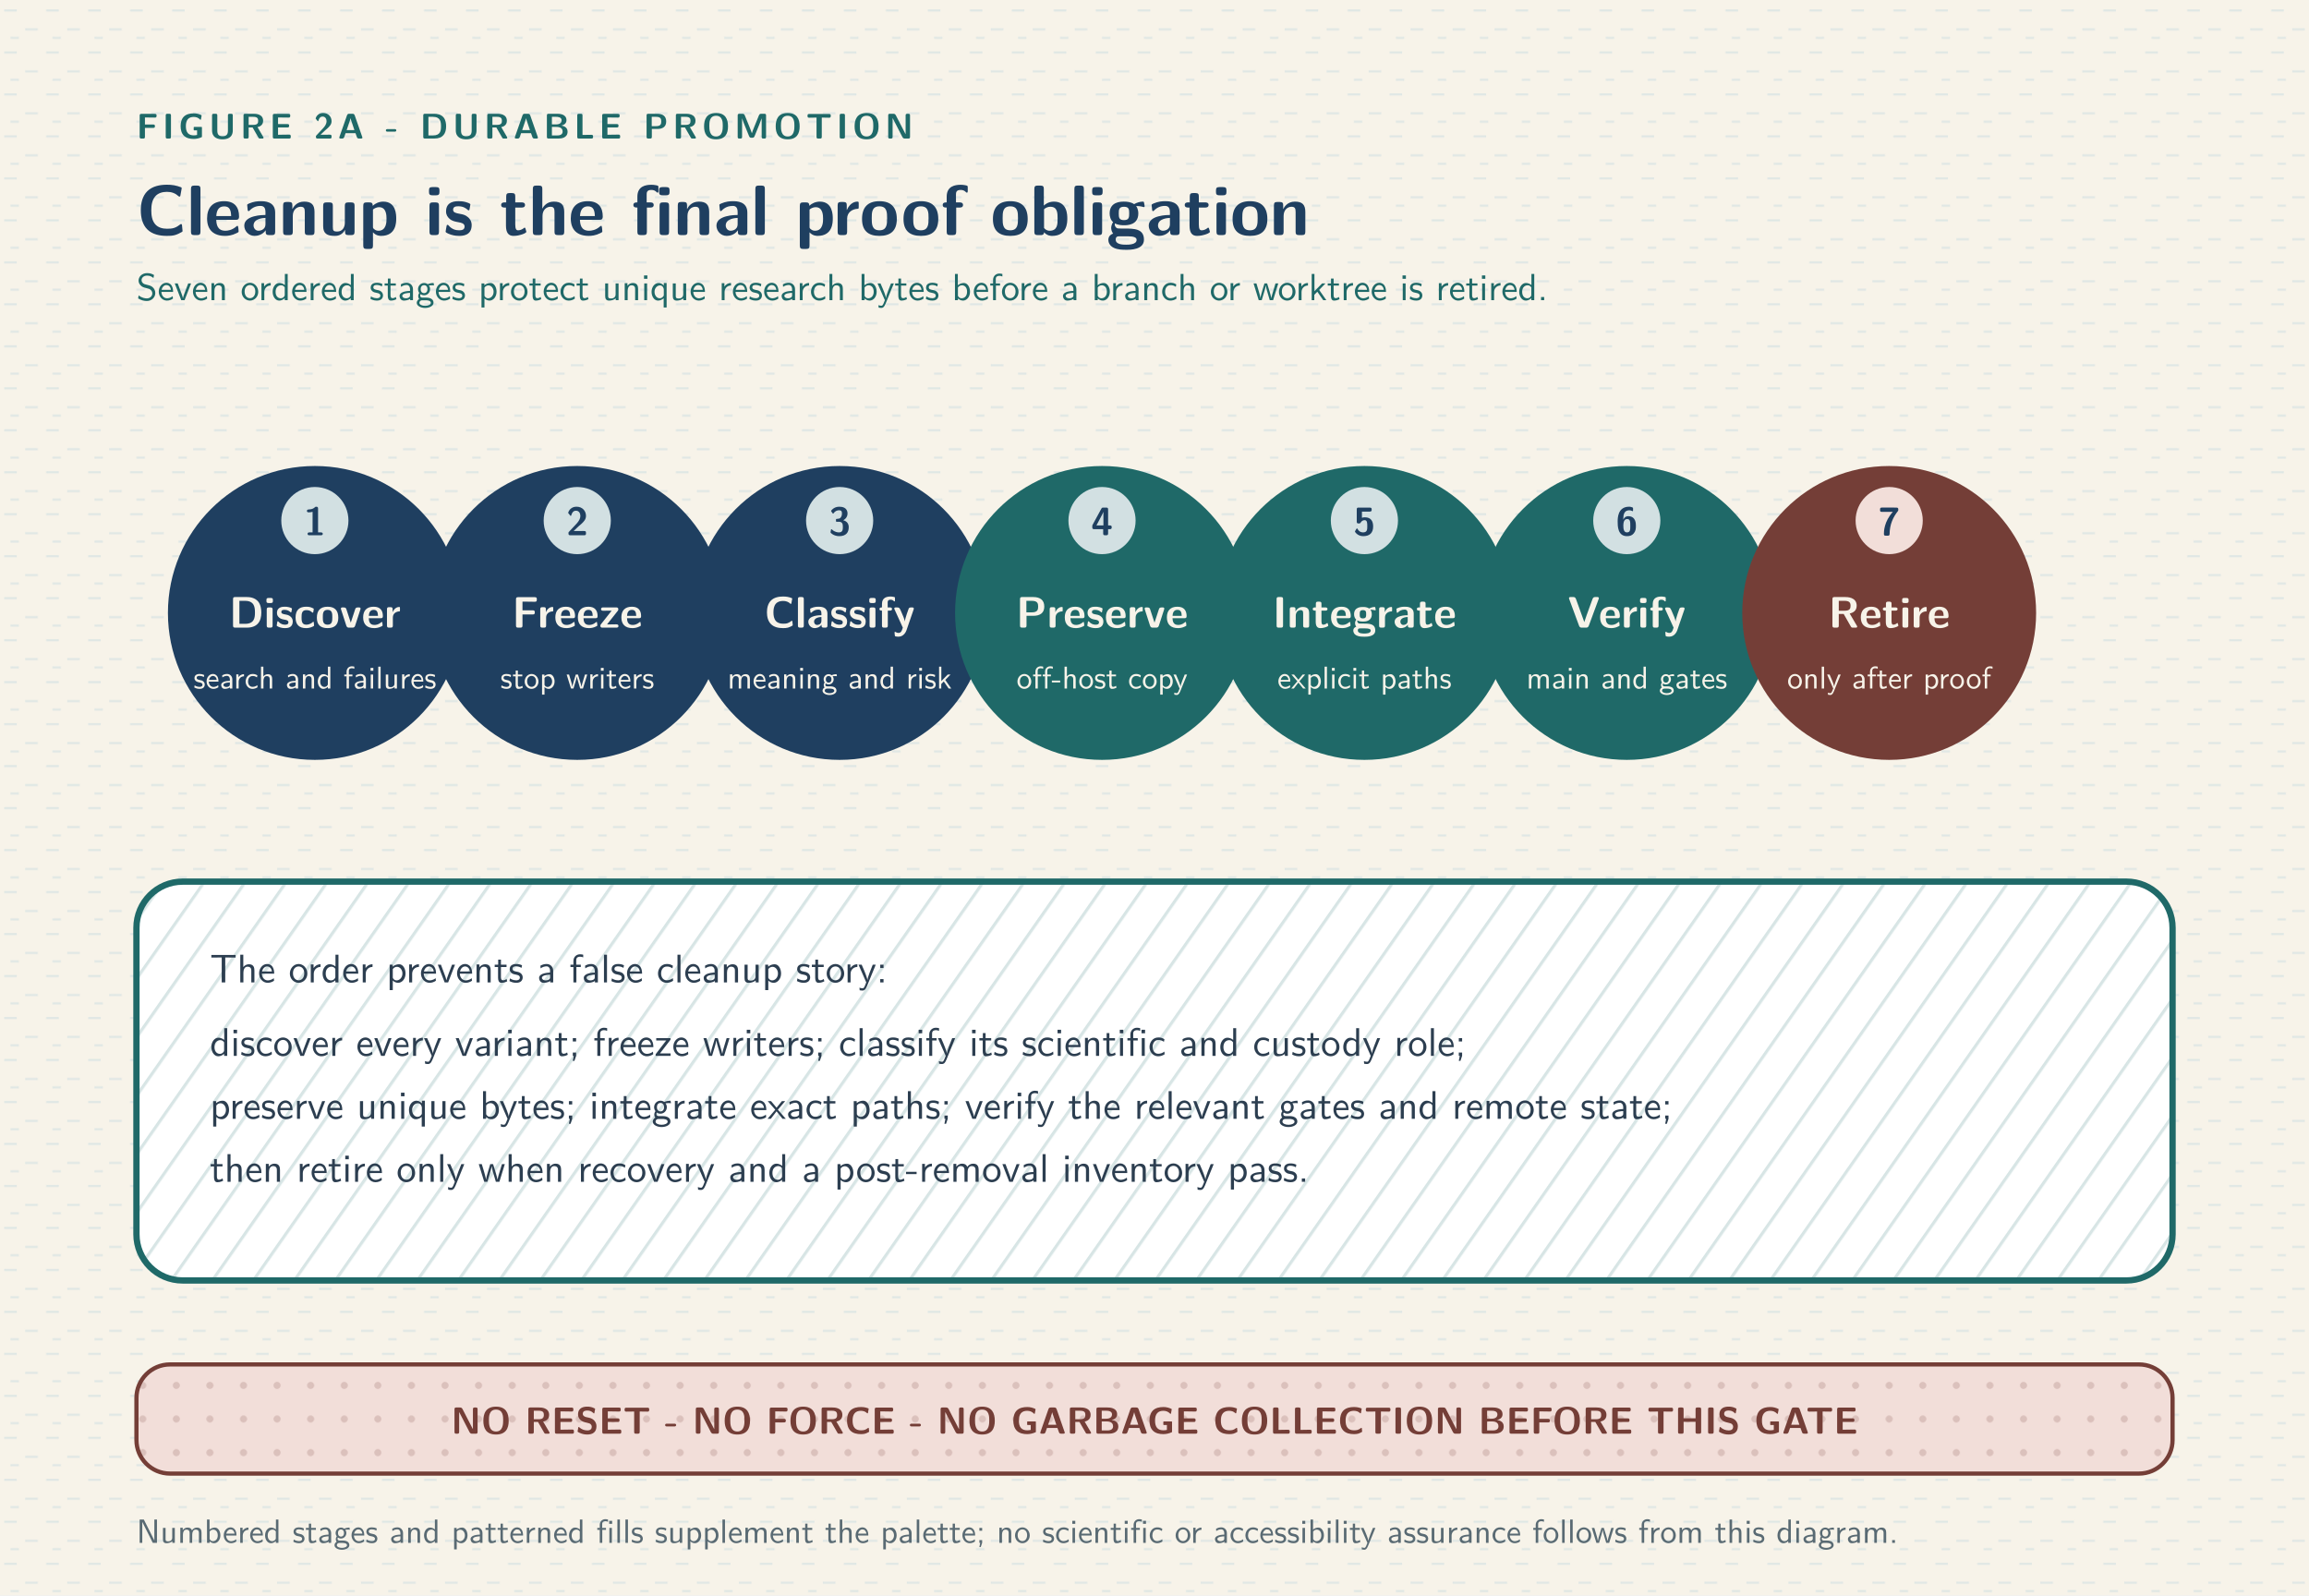
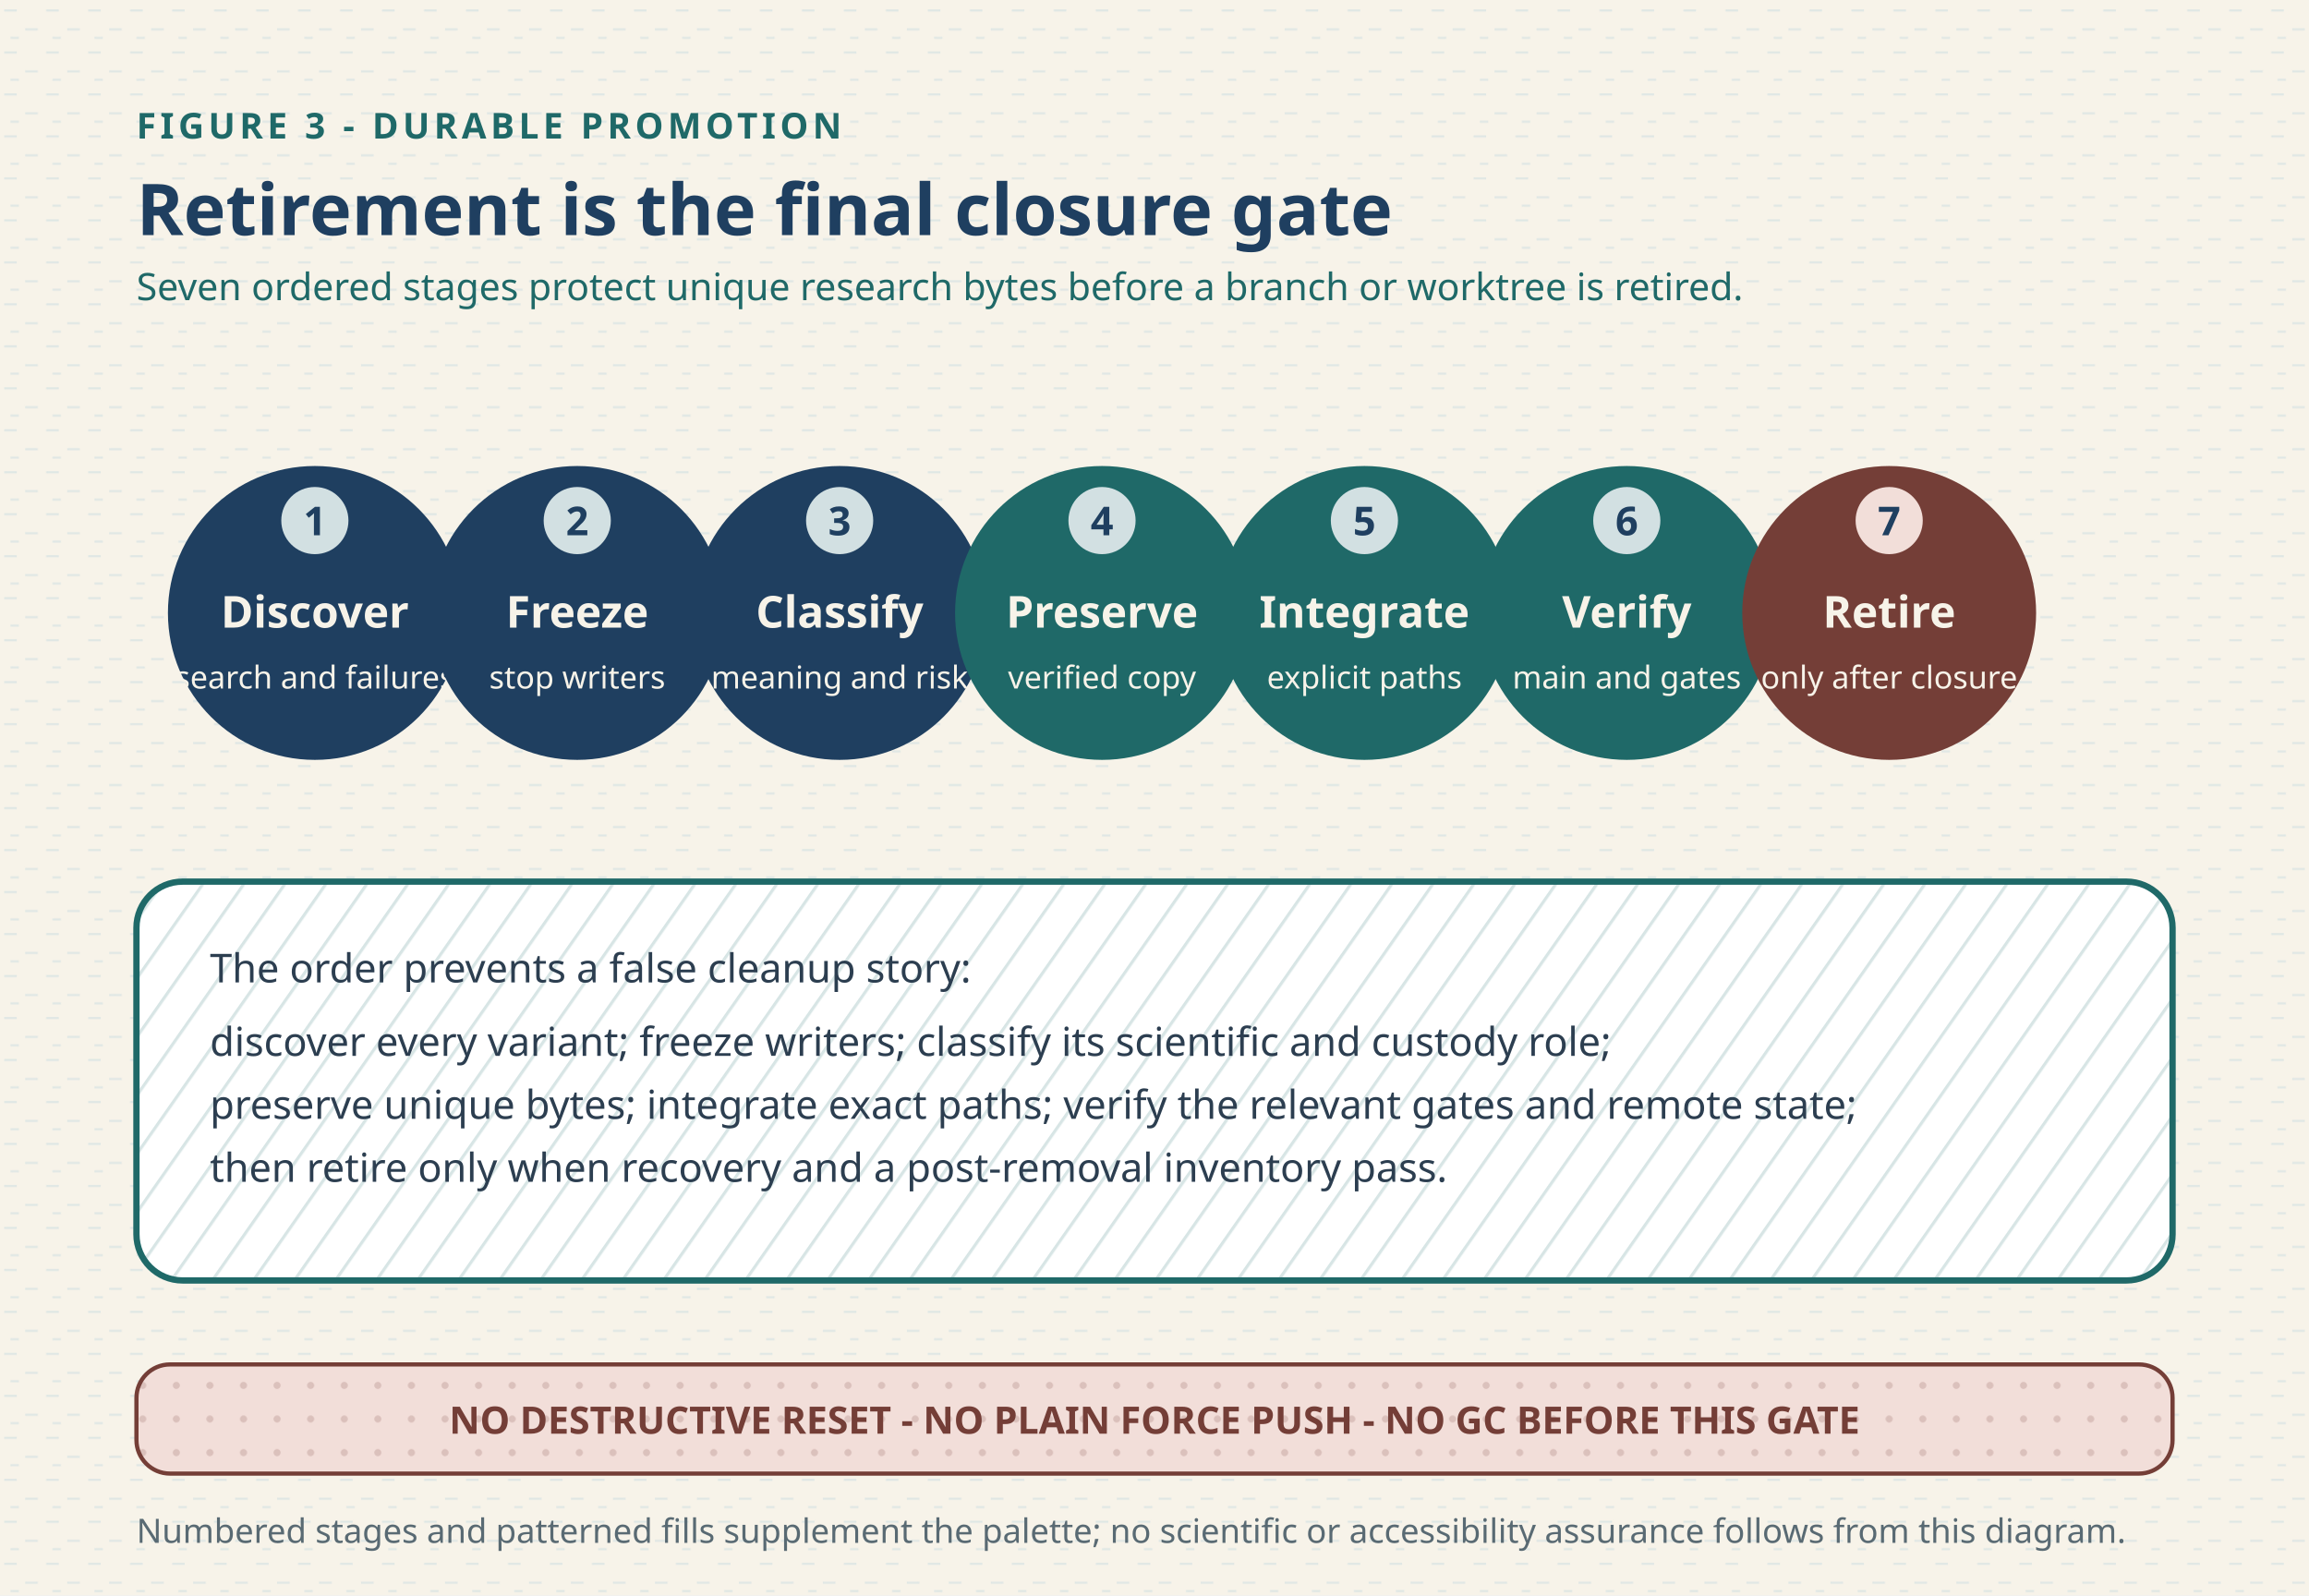
<svg xmlns="http://www.w3.org/2000/svg" width="1100" height="760" viewBox="0 0 1100 760" role="img" aria-labelledby="title desc">
  <defs>
    <pattern id="grain" width="20" height="20" patternUnits="userSpaceOnUse">
      <path d="M2 5H8M12 14H18M5 18H9" stroke="#D2E0E2" stroke-width="1" opacity=".62" />
    </pattern>
    <pattern id="archive" width="16" height="16" patternUnits="userSpaceOnUse" patternTransform="rotate(35)">
      <path d="M0 0V16" stroke="#1F6968" stroke-width="3" opacity=".17" />
    </pattern>
    <pattern id="retire" width="16" height="16" patternUnits="userSpaceOnUse">
      <circle cx="4" cy="4" r="1.7" fill="#743E37" opacity=".18" />
    </pattern>
    <marker id="arrow" markerWidth="11" markerHeight="11" refX="9" refY="5.5" orient="auto">
      <path d="M0 0L11 5.5L0 11Z" fill="#1F6968" />
    </marker>
    <style>
-       .sans { font-family: "Latin Modern Sans", sans-serif; }
+       .sans { font-family: SourceSansPro, sans-serif; }
      .title { font-size: 34px; font-weight: 750; fill: #1F3F60; }
      .subtitle { font-size: 18px; fill: #1F6968; }
      .kicker { font-size: 17px; font-weight: 780; letter-spacing: 2px; fill: #1F6968; }
      .step { font-size: 21px; font-weight: 780; fill: #F7F3E9; }
      .number { font-size: 19px; font-weight: 800; fill: #1F3F60; }
      .hint { font-size: 15px; fill: #F7F3E9; }
      .body { font-size: 19px; fill: #2C3E50; }
      .small { font-size: 16px; fill: #596A73; }
      .stop { font-size: 18px; font-weight: 780; fill: #743E37; }
    </style>
  </defs>
  <rect width="1100" height="760" fill="#F7F3E9" />
  <rect width="1100" height="760" fill="url(#grain)" />
  <g class="sans">
-     <text x="65" y="66" class="kicker">FIGURE 2A - DURABLE PROMOTION</text>
-     <text x="65" y="112" class="title">Cleanup is the final proof obligation</text>
+     <text x="65" y="66" class="kicker">FIGURE 3 - DURABLE PROMOTION</text>
+     <text x="65" y="112" class="title">Retirement is the final closure gate</text>
    <text x="65" y="143" class="subtitle">Seven ordered stages protect unique research bytes before a branch or worktree is retired.</text>
    <path d="M176 292H922" stroke="#1F6968" stroke-width="5" marker-end="url(#arrow)" />
    <g>
      <circle cx="150" cy="292" r="70" fill="#1F3F60" />
      <circle cx="150" cy="248" r="16" fill="#D2E0E2" />
      <text x="150" y="255" text-anchor="middle" class="number">1</text>
      <text x="150" y="299" text-anchor="middle" class="step">Discover</text>
      <text x="150" y="328" text-anchor="middle" class="hint">search and failures</text>
      <circle cx="275" cy="292" r="70" fill="#1F3F60" />
      <circle cx="275" cy="248" r="16" fill="#D2E0E2" />
      <text x="275" y="255" text-anchor="middle" class="number">2</text>
      <text x="275" y="299" text-anchor="middle" class="step">Freeze</text>
      <text x="275" y="328" text-anchor="middle" class="hint">stop writers</text>
      <circle cx="400" cy="292" r="70" fill="#1F3F60" />
      <circle cx="400" cy="248" r="16" fill="#D2E0E2" />
      <text x="400" y="255" text-anchor="middle" class="number">3</text>
      <text x="400" y="299" text-anchor="middle" class="step">Classify</text>
      <text x="400" y="328" text-anchor="middle" class="hint">meaning and risk</text>
      <circle cx="525" cy="292" r="70" fill="#1F6968" />
      <circle cx="525" cy="248" r="16" fill="#D2E0E2" />
      <text x="525" y="255" text-anchor="middle" class="number">4</text>
      <text x="525" y="299" text-anchor="middle" class="step">Preserve</text>
-       <text x="525" y="328" text-anchor="middle" class="hint">off-host copy</text>
+       <text x="525" y="328" text-anchor="middle" class="hint">verified copy</text>
      <circle cx="650" cy="292" r="70" fill="#1F6968" />
      <circle cx="650" cy="248" r="16" fill="#D2E0E2" />
      <text x="650" y="255" text-anchor="middle" class="number">5</text>
      <text x="650" y="299" text-anchor="middle" class="step">Integrate</text>
      <text x="650" y="328" text-anchor="middle" class="hint">explicit paths</text>
      <circle cx="775" cy="292" r="70" fill="#1F6968" />
      <circle cx="775" cy="248" r="16" fill="#D2E0E2" />
      <text x="775" y="255" text-anchor="middle" class="number">6</text>
      <text x="775" y="299" text-anchor="middle" class="step">Verify</text>
      <text x="775" y="328" text-anchor="middle" class="hint">main and gates</text>
      <circle cx="900" cy="292" r="70" fill="#743E37" />
      <circle cx="900" cy="248" r="16" fill="#F2DED9" />
      <text x="900" y="255" text-anchor="middle" class="number">7</text>
      <text x="900" y="299" text-anchor="middle" class="step">Retire</text>
-       <text x="900" y="328" text-anchor="middle" class="hint">only after proof</text>
+       <text x="900" y="328" text-anchor="middle" class="hint">only after closure</text>
    </g>
    <rect x="65" y="420" width="970" height="190" rx="22" fill="#FFFFFF" stroke="#1F6968" stroke-width="3" />
    <rect x="65" y="420" width="970" height="190" rx="22" fill="url(#archive)" />
    <text x="100" y="468" class="body">
      <tspan x="100" dy="0">The order prevents a false cleanup story:</tspan>
      <tspan x="100" dy="35">discover every variant; freeze writers; classify its scientific and custody role;</tspan>
      <tspan x="100" dy="30">preserve unique bytes; integrate exact paths; verify the relevant gates and remote state;</tspan>
      <tspan x="100" dy="30">then retire only when recovery and a post-removal inventory pass.</tspan>
    </text>
    <rect x="65" y="650" width="970" height="52" rx="16" fill="#F2DED9" stroke="#743E37" stroke-width="2" />
    <rect x="65" y="650" width="970" height="52" rx="16" fill="url(#retire)" />
-     <text x="550" y="683" text-anchor="middle" class="stop">NO RESET - NO FORCE - NO GARBAGE COLLECTION BEFORE THIS GATE</text>
+     <text x="550" y="683" text-anchor="middle" class="stop">NO DESTRUCTIVE RESET - NO PLAIN FORCE PUSH - NO GC BEFORE THIS GATE</text>
    <text x="65" y="735" class="small">Numbered stages and patterned fills supplement the palette; no scientific or accessibility assurance follows from this diagram.</text>
  </g>
</svg>
